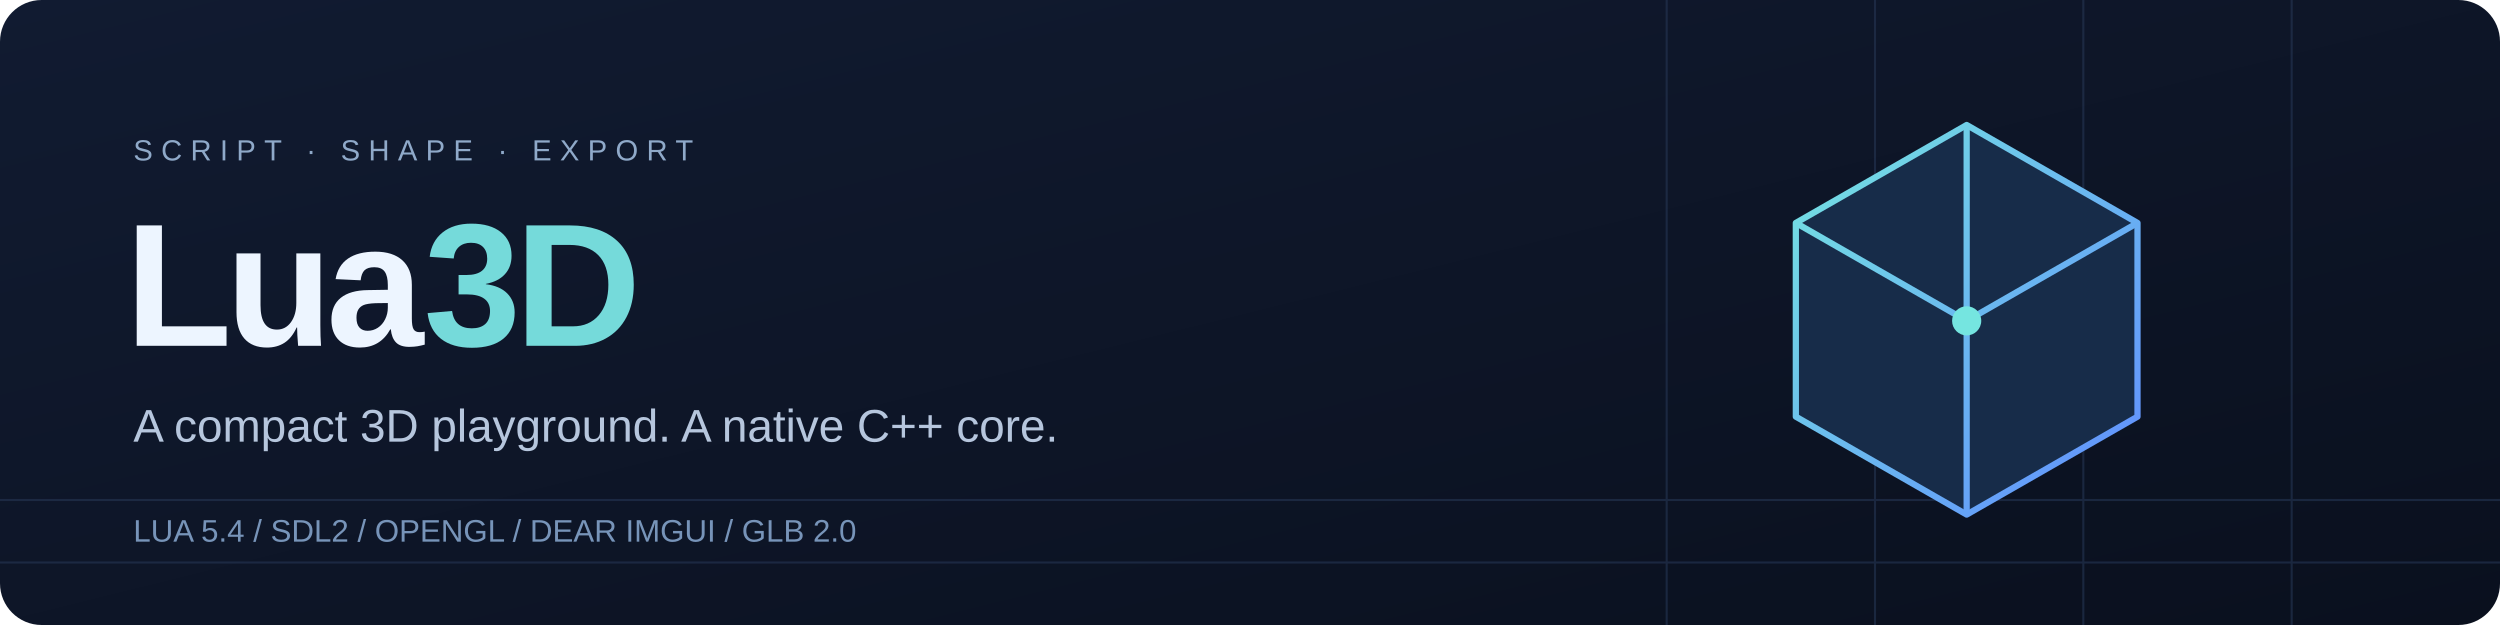
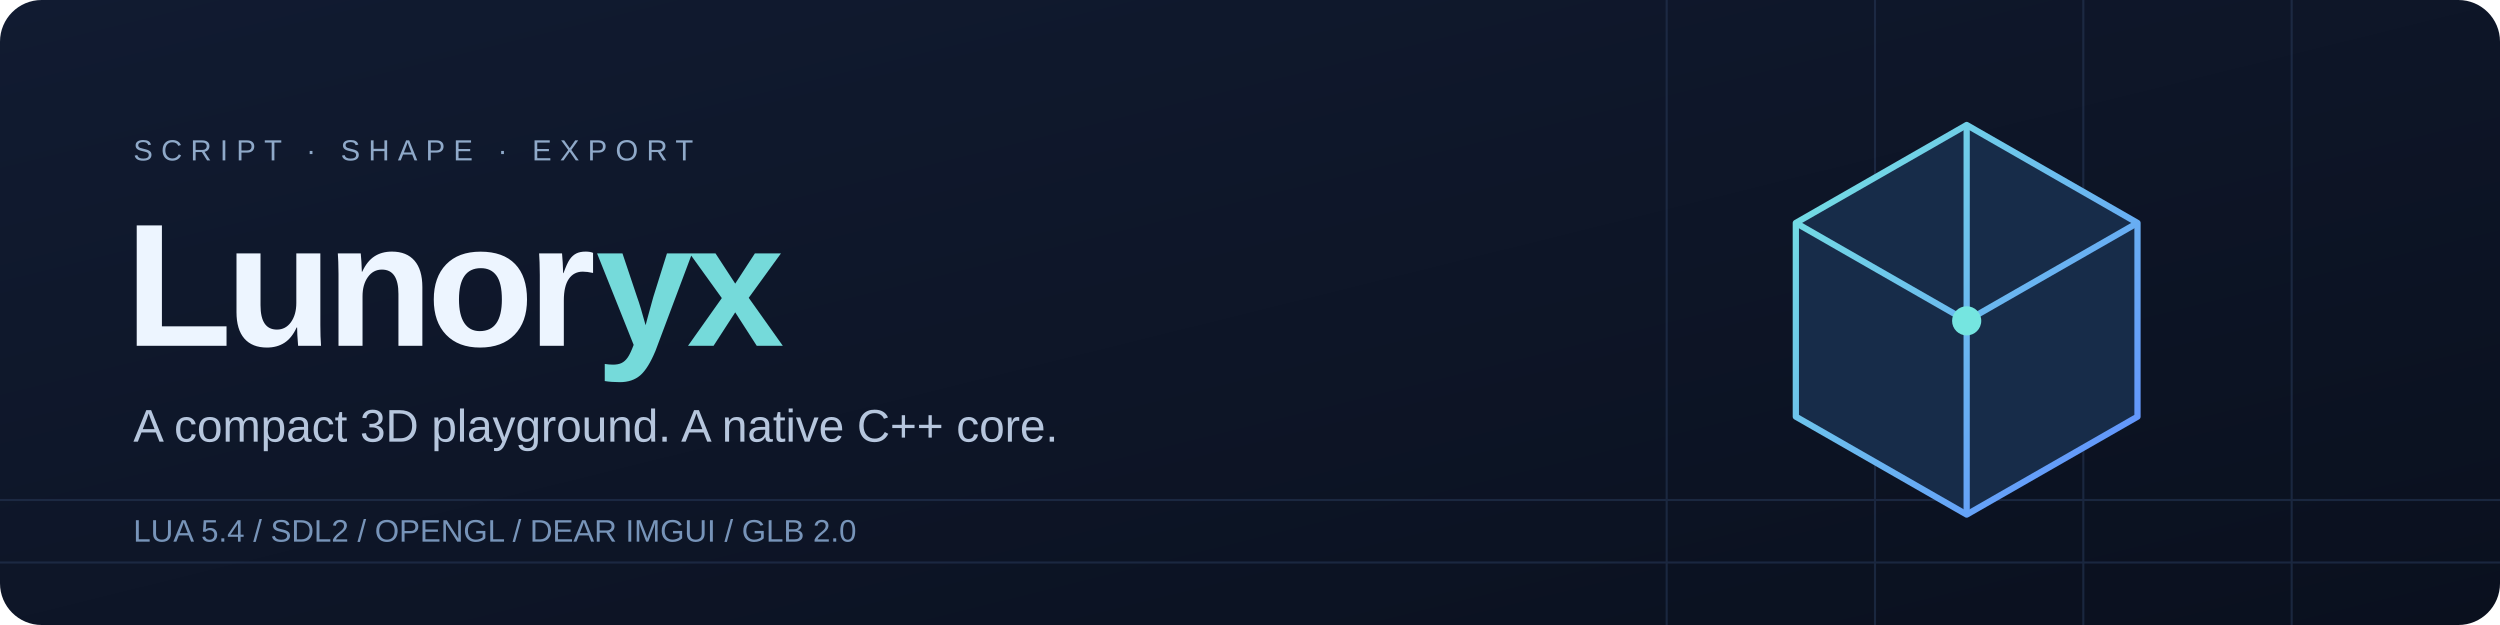
<svg xmlns="http://www.w3.org/2000/svg" width="1200" height="300" viewBox="0 0 1200 300">
  <defs>
    <linearGradient id="bg" x2="1" y2="1">
      <stop stop-color="#111b31" />
      <stop offset="1" stop-color="#0a101e" />
    </linearGradient>
    <linearGradient id="blue" x2="1" y2="1">
      <stop stop-color="#75e5e0" />
      <stop offset="1" stop-color="#608cff" />
    </linearGradient>
  </defs>
  <rect width="1200" height="300" rx="20" fill="url(#bg)" />
  <g stroke="#253654" stroke-width="1" opacity=".6">
    <path d="M0 240H1200M0 270H1200M800 0V300M900 0V300M1000 0V300M1100 0V300" />
  </g>
  <g transform="translate(944 145)" stroke="url(#blue)" stroke-width="3" stroke-linejoin="round">
    <path d="M0-85 82-38 82 55 0 102-82 55-82-38Z" fill="#172c49" />
    <path d="M-82-38 0 9 82-38M0 9V102M0-85V9" fill="none" />
    <circle cy="9" r="7" fill="#75e5e0" stroke="none" />
  </g>
  <text x="64" y="77" fill="#8fa9c9" font-family="Arial,sans-serif" font-size="14" letter-spacing="4">SCRIPT · SHAPE · EXPORT</text>
-   <text x="60" y="166" fill="#edf5ff" font-family="Arial,sans-serif" font-size="84" font-weight="700" letter-spacing="-3">Lua<tspan fill="#75dada">3D</tspan>
+   <text x="60" y="166" fill="#edf5ff" font-family="Arial,sans-serif" font-size="84" font-weight="700" letter-spacing="-3">Lunor<tspan fill="#75dada">yx</tspan>
  </text>
  <text x="64" y="212" fill="#b6c6dd" font-family="Arial,sans-serif" font-size="22">A compact 3D playground. A native C++ core.</text>
  <text x="64" y="260" fill="#7794b9" font-family="Arial,sans-serif" font-size="15">LUA 5.4  /  SDL2  /  OPENGL  /  DEAR IMGUI  /  GLB 2.0</text>
</svg>
